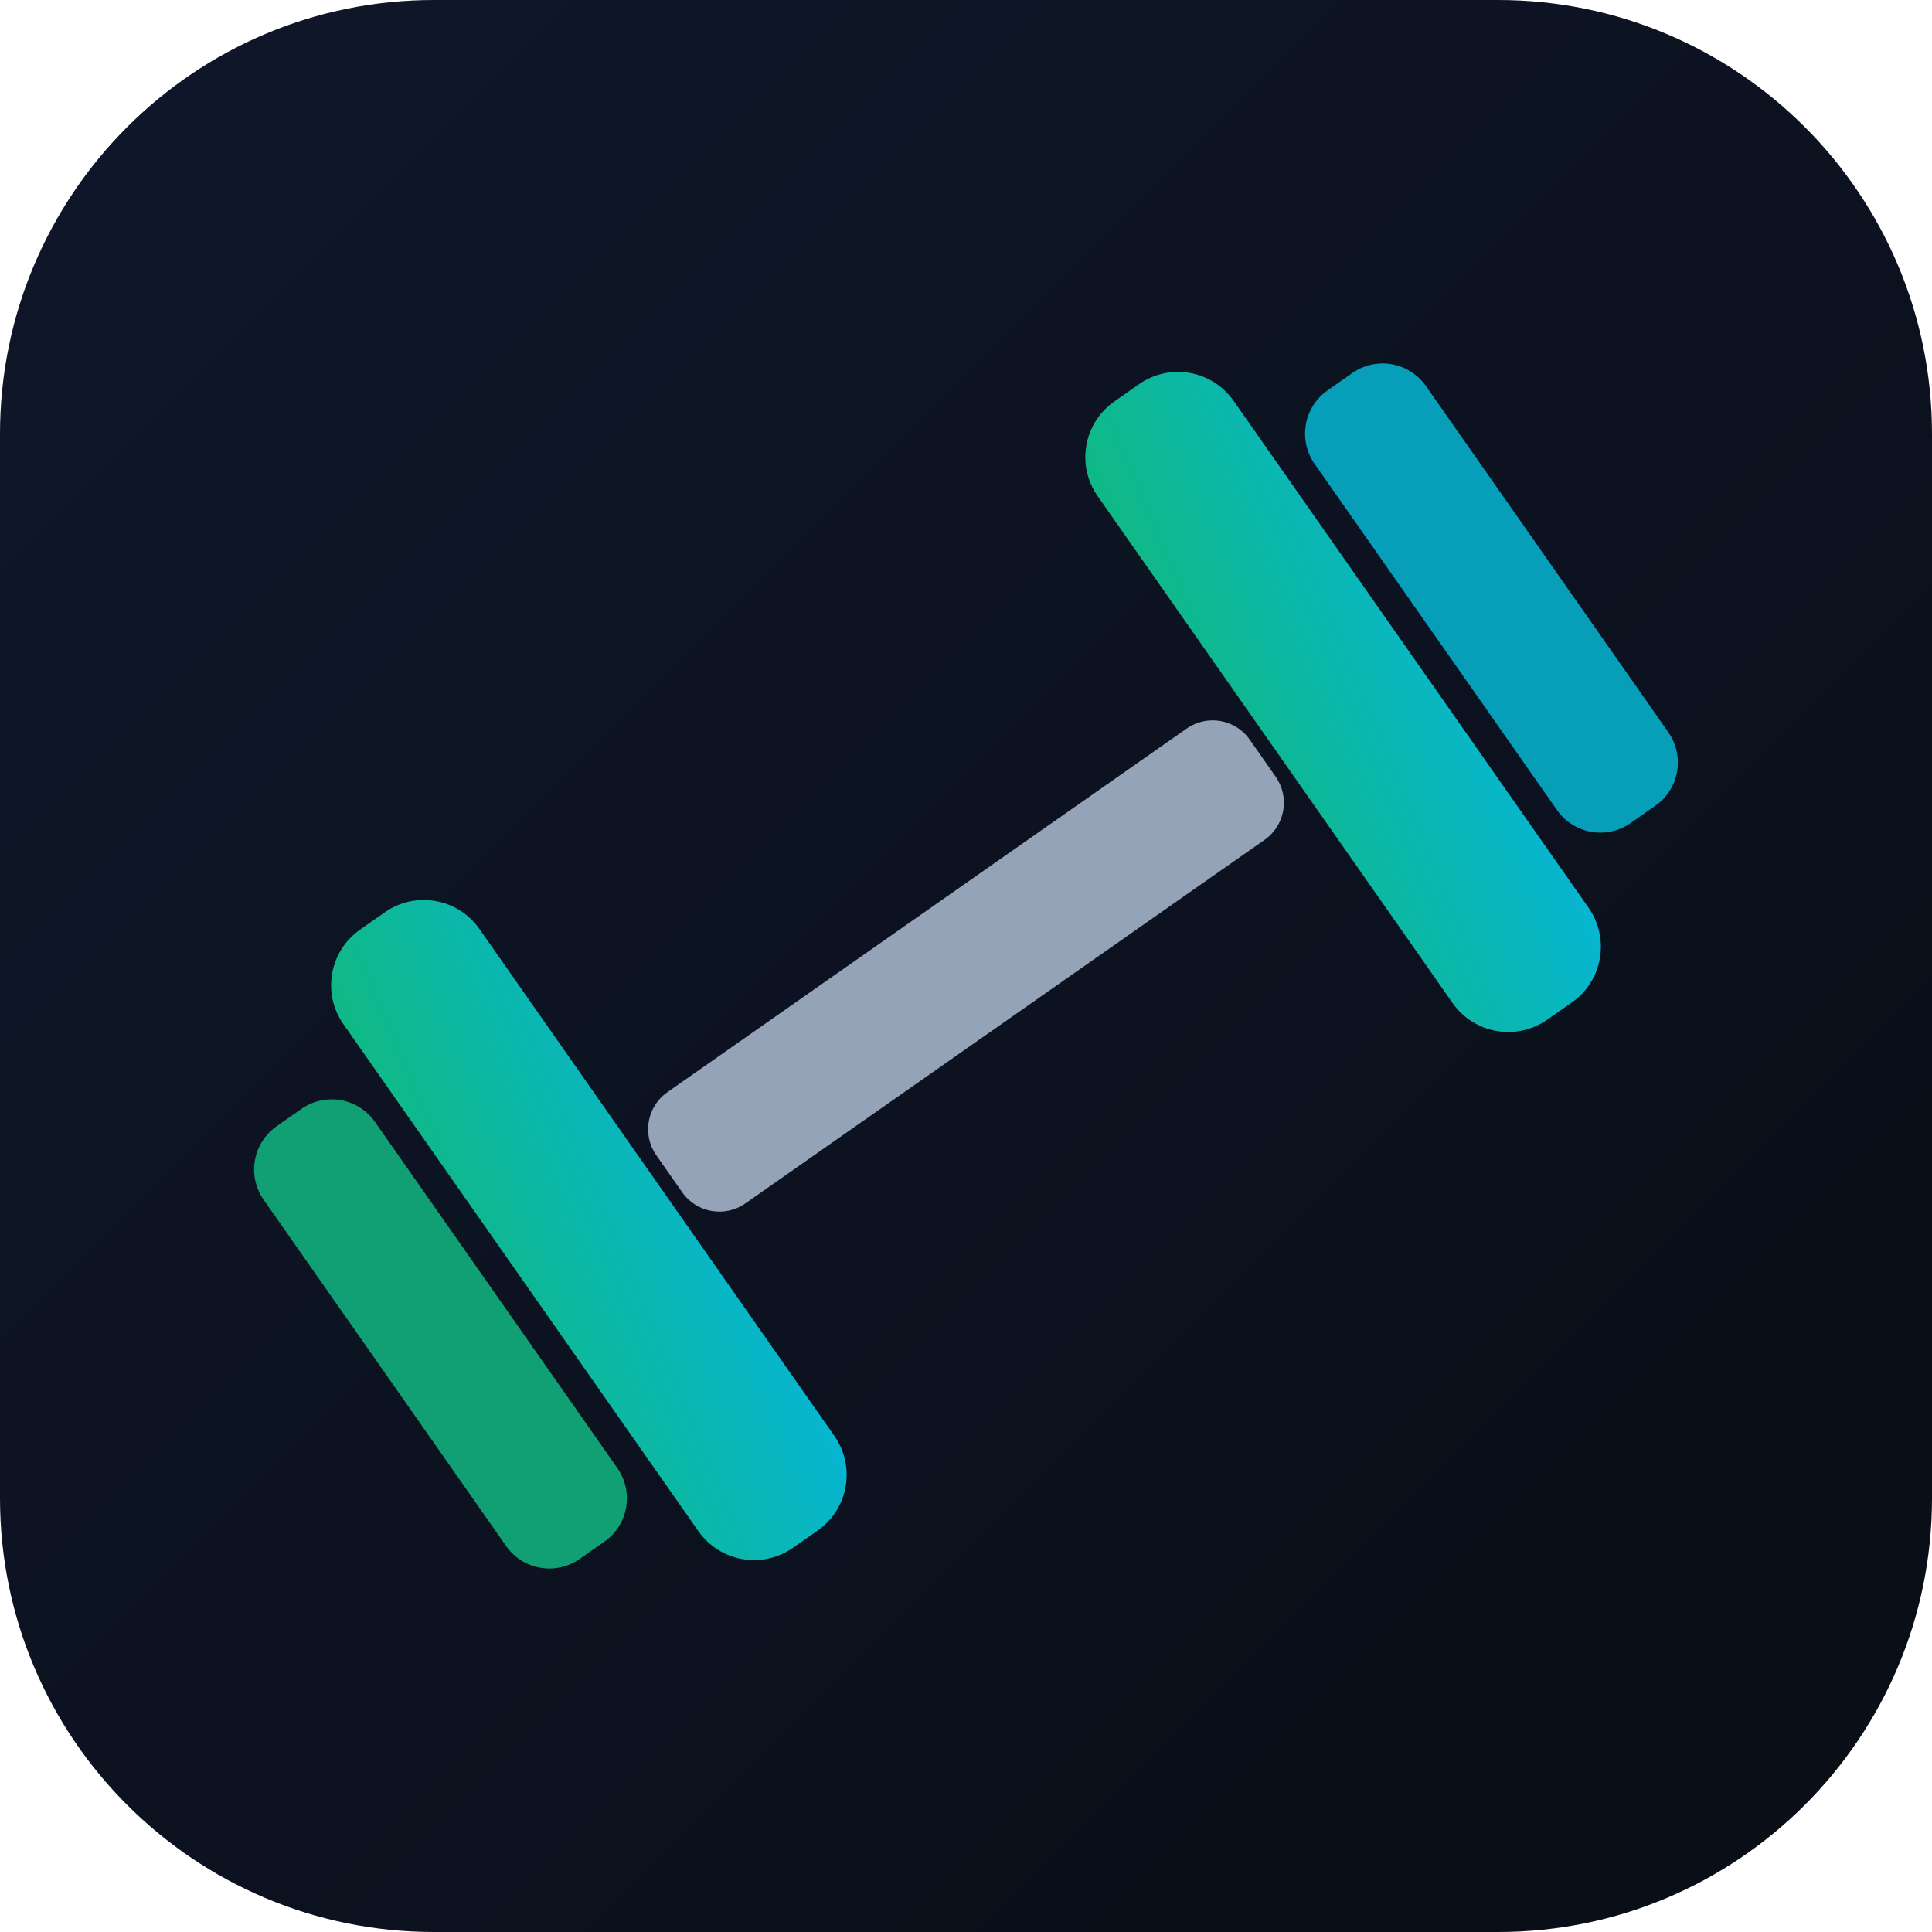
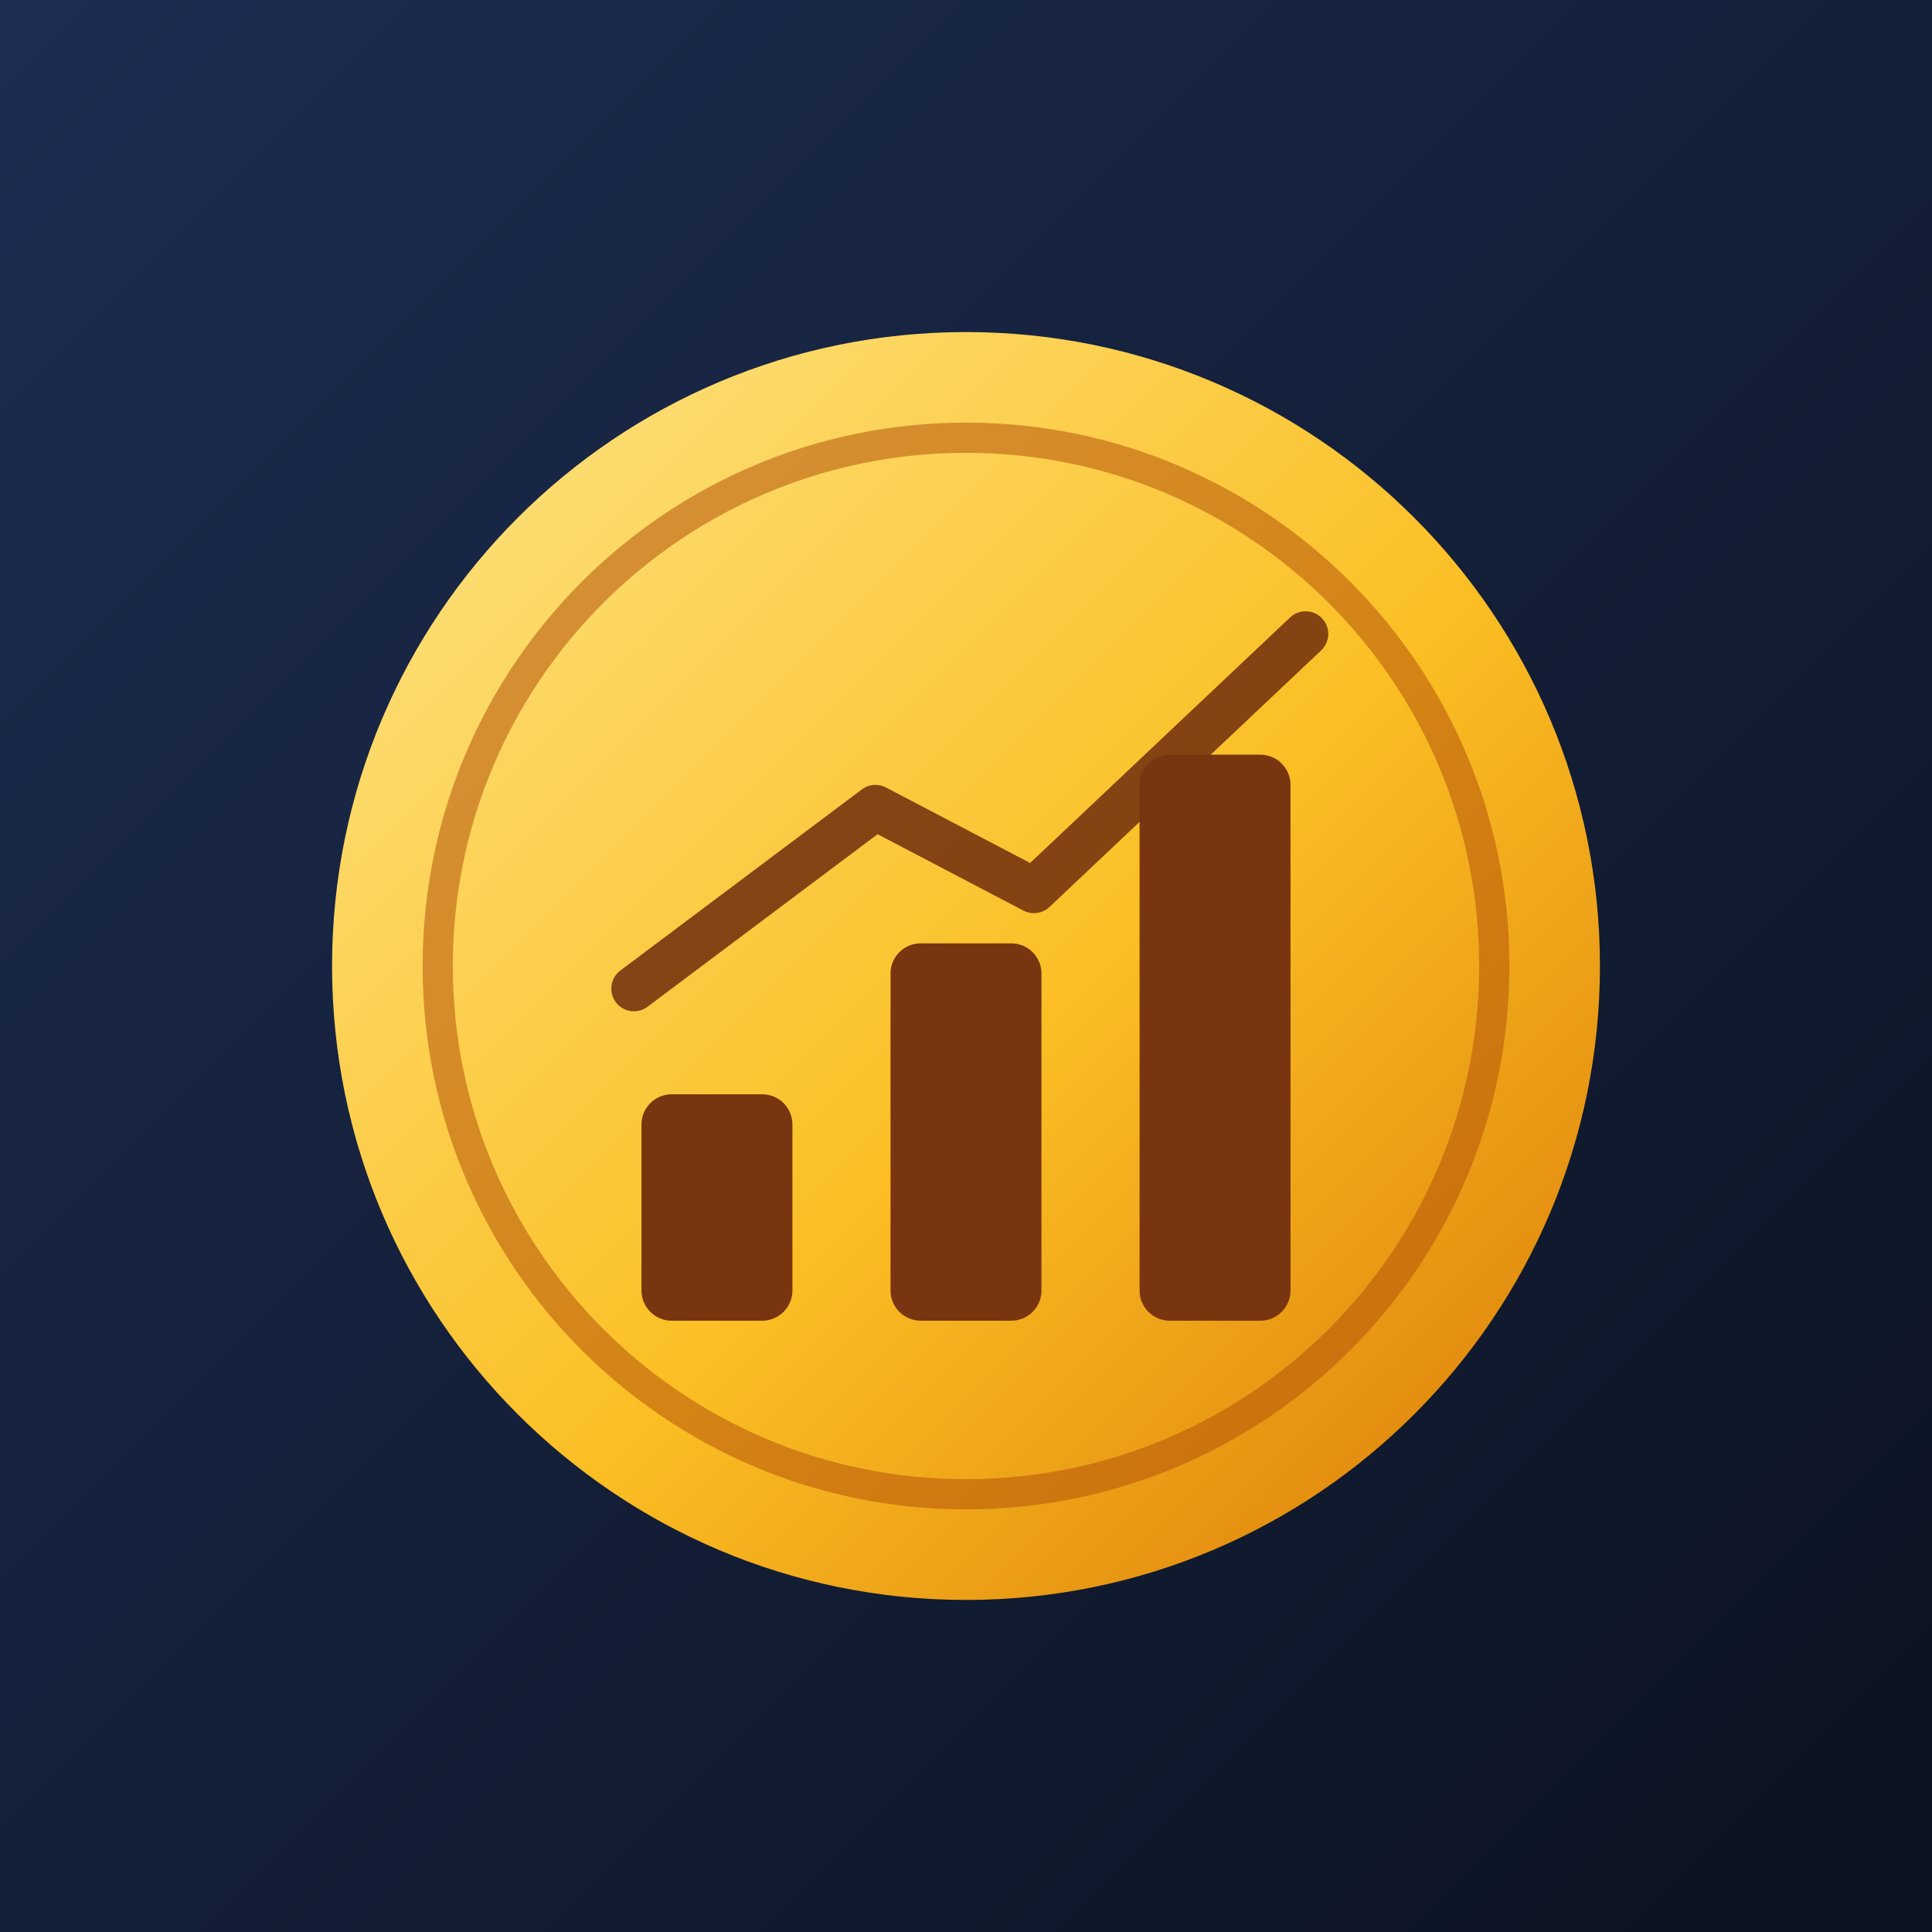
<svg xmlns="http://www.w3.org/2000/svg" viewBox="0 0 512 512">
  <defs>
-     <linearGradient id="bg" x1="0%" y1="0%" x2="100%" y2="100%">
-       <stop offset="0%" stop-color="#0f172a" />
-       <stop offset="100%" stop-color="#090d16" />
+     <linearGradient id="bg" x1="0" y1="0" x2="1" y2="1">
+       <stop offset="0" stop-color="#1d2d52" />
+       <stop offset="1" stop-color="#0b1220" />
    </linearGradient>
-     <linearGradient id="accent" x1="0%" y1="0%" x2="100%" y2="100%">
-       <stop offset="0%" stop-color="#10b981" />
-       <stop offset="100%" stop-color="#06b6d4" />
+     <linearGradient id="gold" x1="0" y1="0" x2="1" y2="1">
+       <stop offset="0" stop-color="#fde68a" />
+       <stop offset="0.55" stop-color="#fbbf24" />
+       <stop offset="1" stop-color="#d97706" />
    </linearGradient>
  </defs>
-   <rect width="512" height="512" rx="115" fill="url(#bg)" />
-   <g transform="translate(256, 256) rotate(-35) translate(-256, -256)">
-     <rect x="160" y="238" width="192" height="36" rx="12" fill="#94a3b8" />
-     <rect x="112" y="156" width="44" height="200" rx="18" fill="url(#accent)" />
-     <rect x="68" y="186" width="36" height="140" rx="14" fill="#10b981" opacity="0.85" />
-     <rect x="356" y="156" width="44" height="200" rx="18" fill="url(#accent)" />
-     <rect x="408" y="186" width="36" height="140" rx="14" fill="#06b6d4" opacity="0.85" />
+   <rect width="512" height="512" fill="url(#bg)" />
+   <circle cx="256" cy="256" r="168" fill="url(#gold)" />
+   <circle cx="256" cy="256" r="140" fill="none" stroke="#b45309" stroke-width="8" opacity="0.55" />
+   <g fill="#78350f">
+     <rect x="170" y="290" width="40" height="60" rx="8" />
+     <rect x="236" y="250" width="40" height="100" rx="8" />
+     <rect x="302" y="200" width="40" height="150" rx="8" />
  </g>
+   <path d="M168 262 L232 214 L274 236 L346 168" fill="none" stroke="#78350f" stroke-width="12" stroke-linecap="round" stroke-linejoin="round" opacity="0.9" />
</svg>
